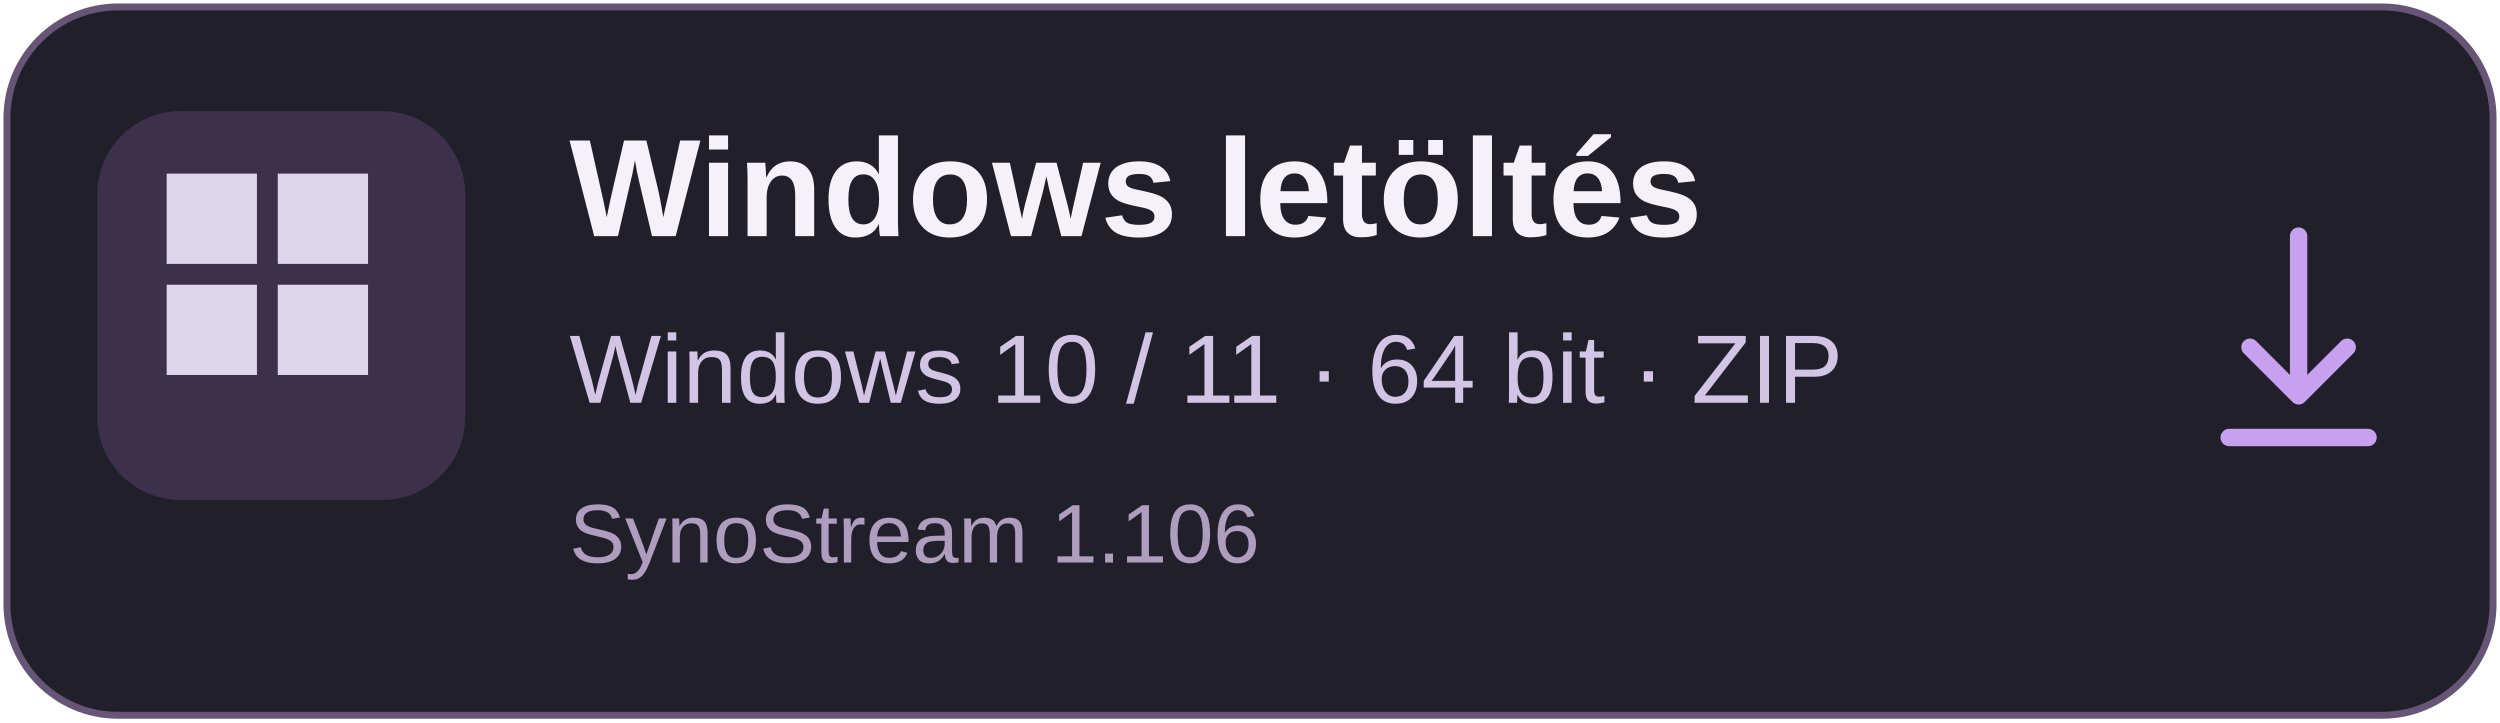
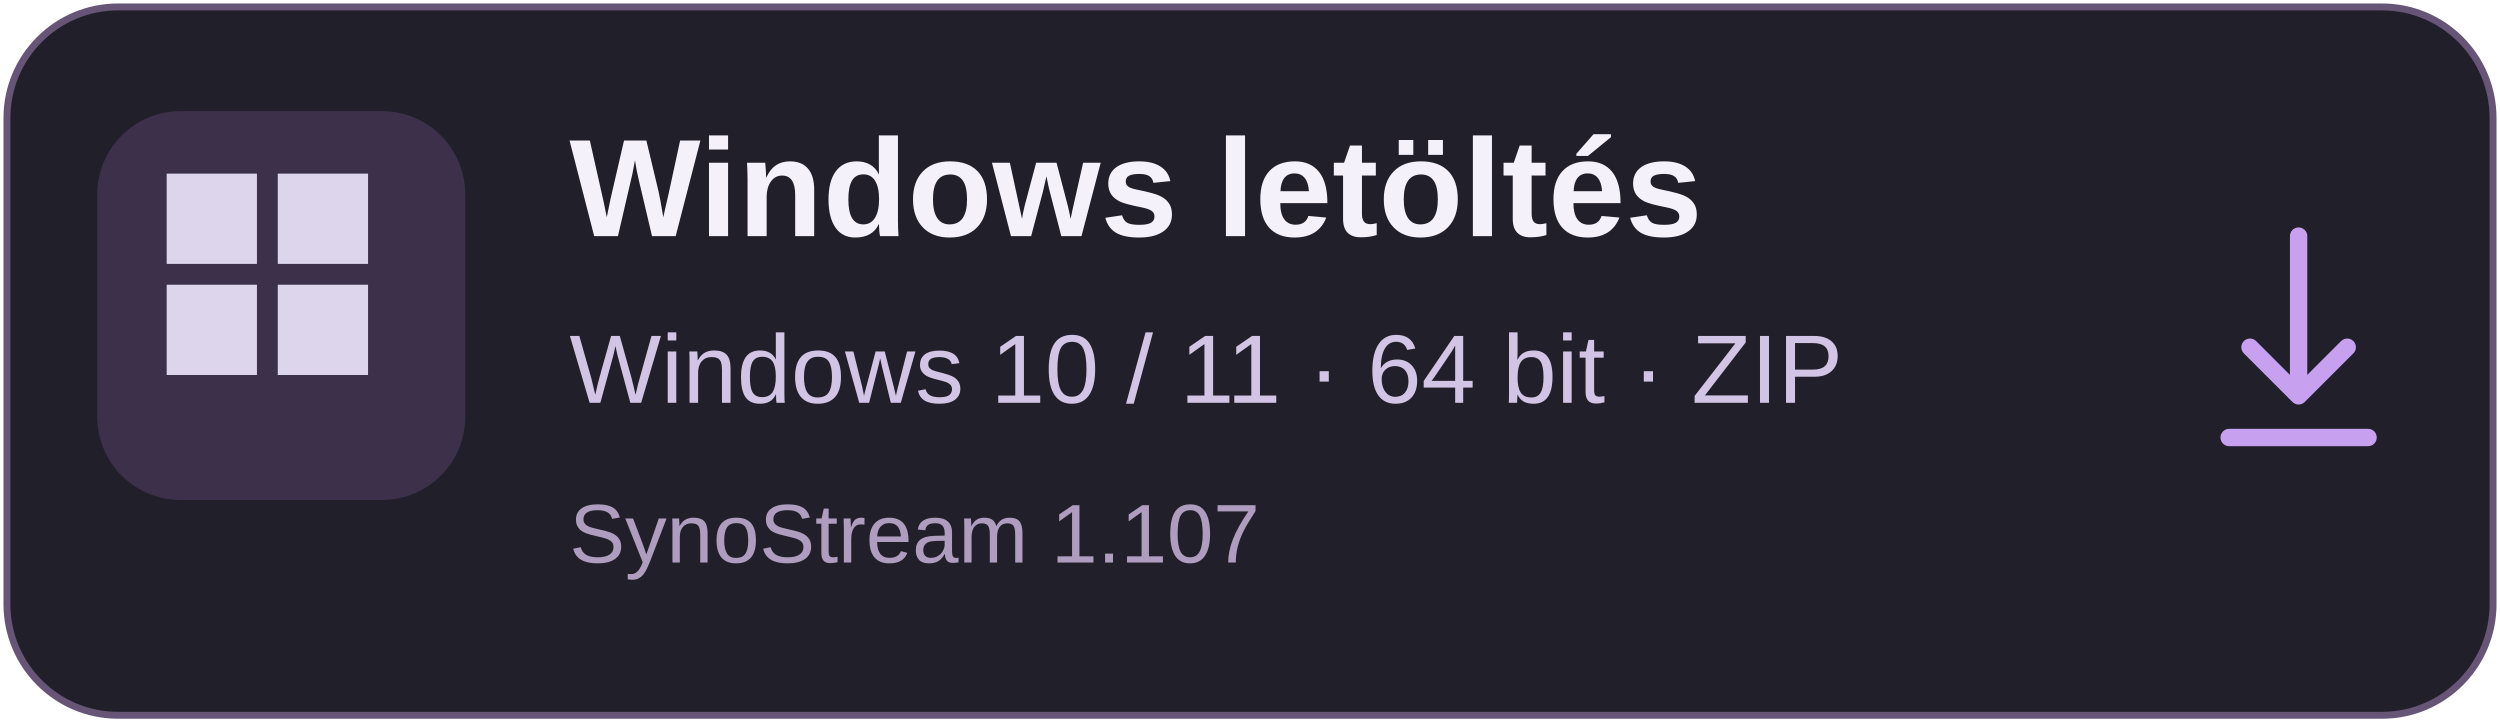
- <svg xmlns="http://www.w3.org/2000/svg" width="360" height="104" viewBox="0 0 360 104" role="img" aria-label="Windows 1.106 letöltése">
+ <svg xmlns="http://www.w3.org/2000/svg" width="360" height="104" viewBox="0 0 360 104" role="img" aria-label="Windows 1.107 letöltése">
  <rect x="1" y="1" width="358" height="102" rx="16" fill="#211f29" stroke="#665577" />
  <rect x="14" y="16" width="53" height="56" rx="12" fill="#3c304b" />
  <path d="M24 25h13v13H24zm16 0h13v13H40zM24 41h13v13H24zm16 0h13v13H40z" fill="#dcd5ec" />
  <g fill="#f5f1fa" font-family="Segoe UI,Arial,sans-serif">
    <text x="82" y="34" font-size="20" font-weight="700">Windows letöltés</text>
    <text x="82" y="58" font-size="14" fill="#d2c4e4">Windows 10 / 11 · 64 bit · ZIP</text>
-     <text x="82" y="81" font-size="12" fill="#af9dbf">SynoStream 1.106</text>
+     <text x="82" y="81" font-size="12" fill="#af9dbf">SynoStream 1.107</text>
  </g>
  <path d="M331 34v23m-7-7 7 7 7-7m-17 13h20" stroke="#c7a1ef" stroke-width="2.5" fill="none" stroke-linecap="round" stroke-linejoin="round" />
</svg>
